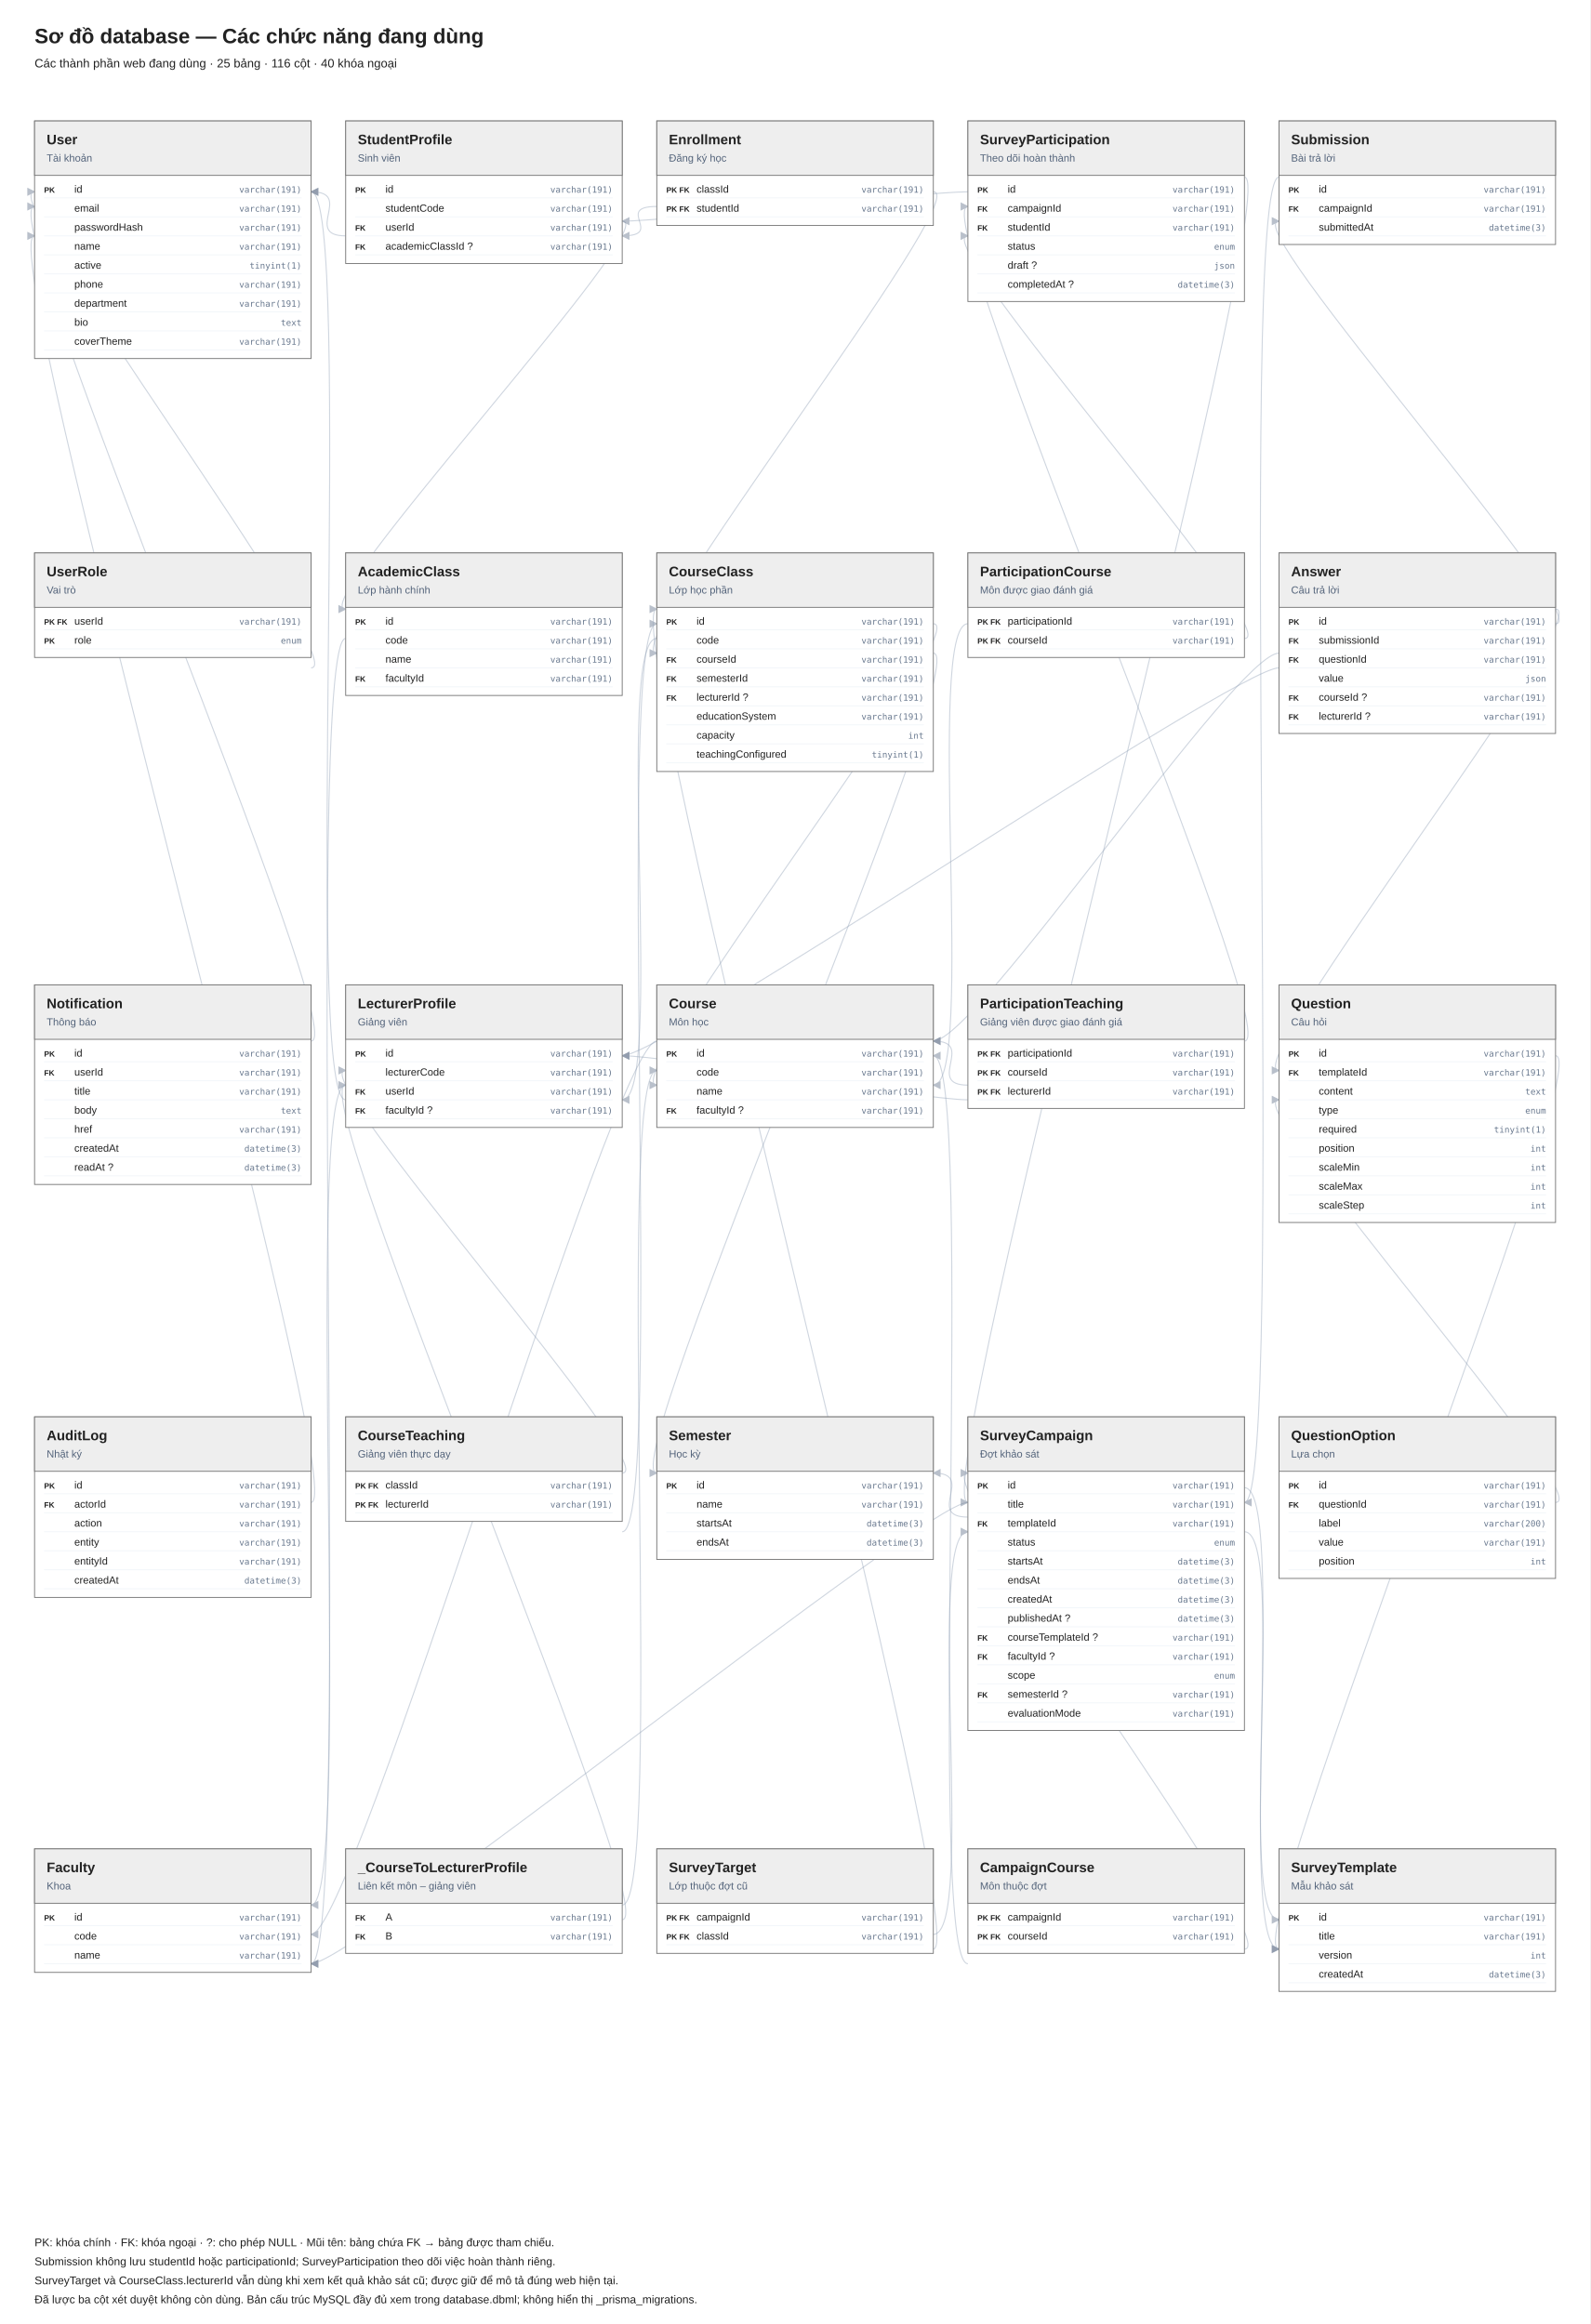
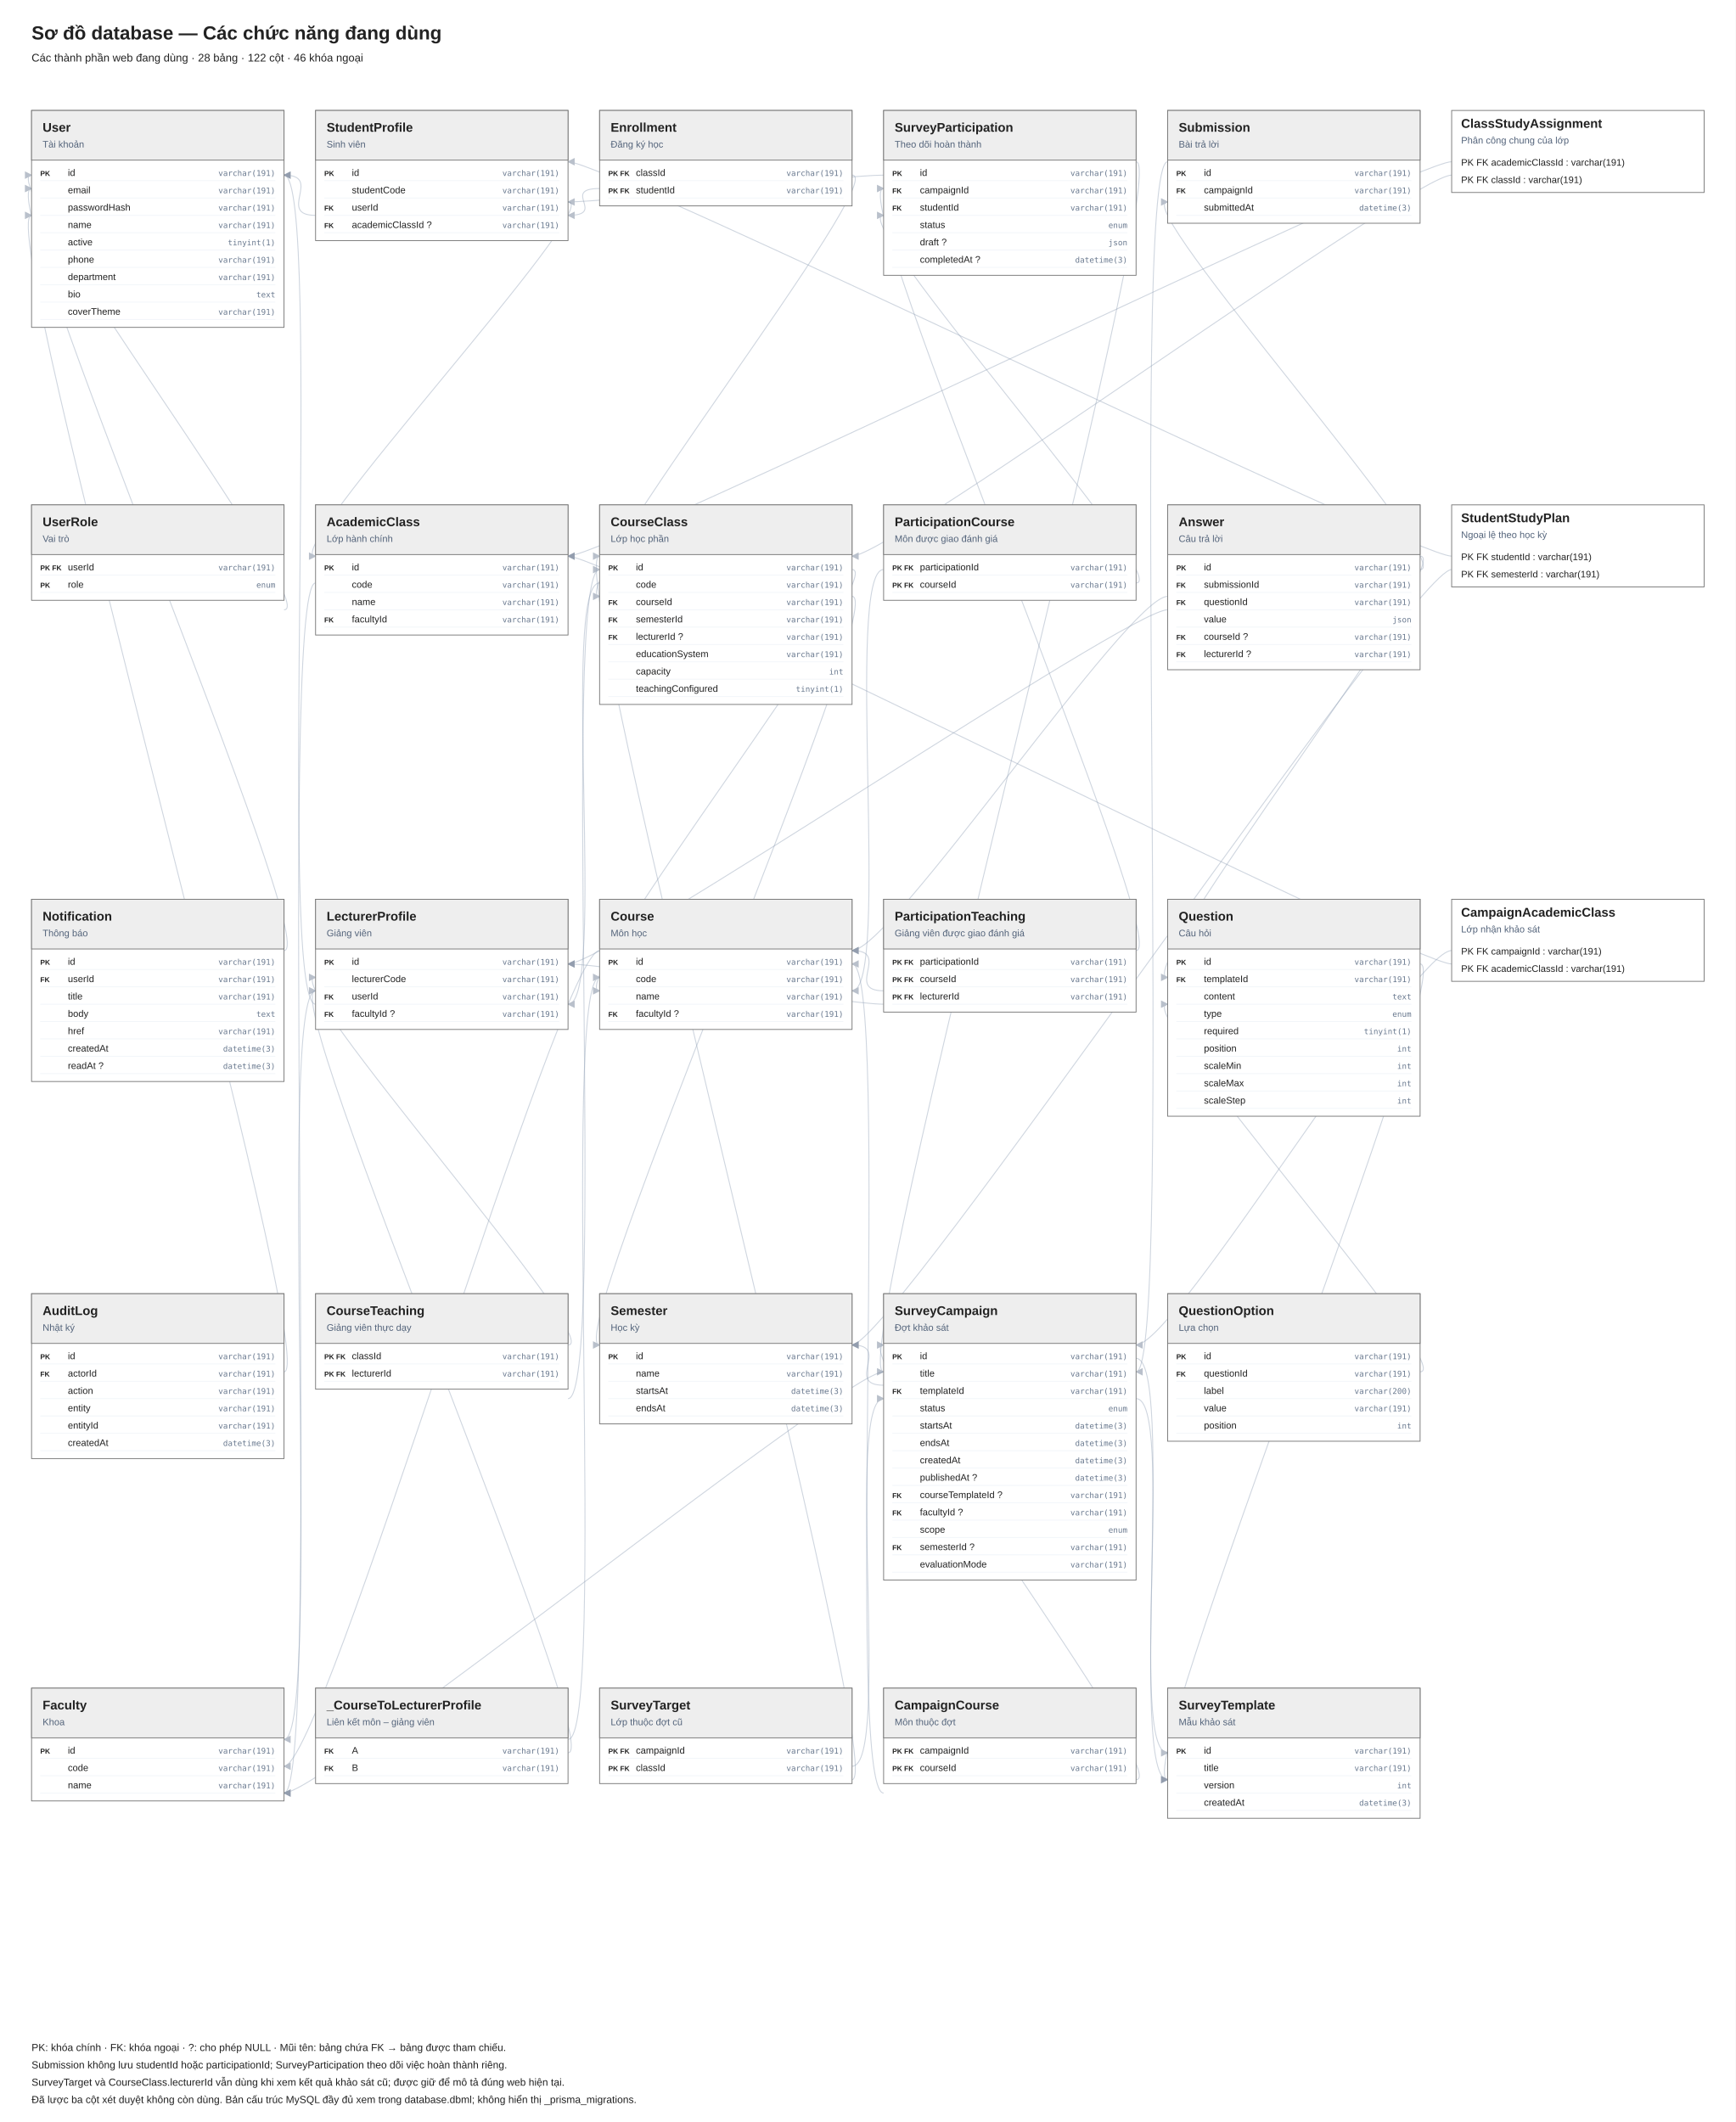
- <svg xmlns="http://www.w3.org/2000/svg" width="1840" height="2690" viewBox="0 0 1840 2690">
+ <svg xmlns="http://www.w3.org/2000/svg" width="2200" height="2690" viewBox="0 0 2200 2690">
  <style>text{font-family:Arial,sans-serif;fill:#222}.name{font-size:16px;font-weight:bold}.label{font-size:12px;fill:#53637a}.field{font-size:12px}.key{font-size:9px;font-weight:bold}.type{font-family:Consolas,monospace;font-size:10px;fill:#68788e}</style>
  <defs>
    <marker id="arrow" markerWidth="8" markerHeight="8" refX="7" refY="4" orient="auto">
      <path d="M0 0 L8 4 L0 8 Z" fill="#64748b" />
    </marker>
  </defs>
-   <rect width="1840" height="2690" fill="white" />
+   <rect width="2200" height="2690" fill="white" />
  <text x="40" y="50" font-size="24" font-weight="bold">Sơ đồ database — Các chức năng đang dùng</text>
-   <text x="40" y="78" font-size="14" fill="#53637a">Các thành phần web đang dùng · 25 bảng · 116 cột · 40 khóa ngoại</text>
+   <text x="40" y="78" font-size="14" fill="#53637a">Các thành phần web đang dùng · 28 bảng · 122 cột · 46 khóa ngoại</text>
  <path class="relation" data-from="_CourseToLecturerProfile" data-to="Course" d="M720,2205 C770,2205 710,1239 760,1239" fill="none" stroke="#94a3b8" stroke-width="1.2" opacity=".45" marker-end="url(#arrow)" />
  <path class="relation" data-from="_CourseToLecturerProfile" data-to="LecturerProfile" d="M720,2222 C770,2222 350,1256 400,1256" fill="none" stroke="#94a3b8" stroke-width="1.2" opacity=".45" marker-end="url(#arrow)" />
  <path class="relation" data-from="AcademicClass" data-to="Faculty" d="M400,739 C350,739 410,2273 360,2273" fill="none" stroke="#94a3b8" stroke-width="1.2" opacity=".45" marker-end="url(#arrow)" />
  <path class="relation" data-from="Answer" data-to="Course" d="M1480,756 C1430,756 1130,1205 1080,1205" fill="none" stroke="#94a3b8" stroke-width="1.2" opacity=".45" marker-end="url(#arrow)" />
  <path class="relation" data-from="Answer" data-to="LecturerProfile" d="M1480,773 C1430,773 770,1222 720,1222" fill="none" stroke="#94a3b8" stroke-width="1.2" opacity=".45" marker-end="url(#arrow)" />
  <path class="relation" data-from="Answer" data-to="Question" d="M1800,705 C1850,705 1430,1239 1480,1239" fill="none" stroke="#94a3b8" stroke-width="1.2" opacity=".45" marker-end="url(#arrow)" />
  <path class="relation" data-from="Answer" data-to="Submission" d="M1800,722 C1850,722 1430,256 1480,256" fill="none" stroke="#94a3b8" stroke-width="1.2" opacity=".45" marker-end="url(#arrow)" />
  <path class="relation" data-from="AuditLog" data-to="User" d="M360,1739 C410,1739 -10,273 40,273" fill="none" stroke="#94a3b8" stroke-width="1.2" opacity=".45" marker-end="url(#arrow)" />
  <path class="relation" data-from="CampaignCourse" data-to="SurveyCampaign" d="M1440,2256 C1490,2256 1070,1705 1120,1705" fill="none" stroke="#94a3b8" stroke-width="1.2" opacity=".45" marker-end="url(#arrow)" />
  <path class="relation" data-from="CampaignCourse" data-to="Course" d="M1120,2273 C1070,2273 1130,1222 1080,1222" fill="none" stroke="#94a3b8" stroke-width="1.2" opacity=".45" marker-end="url(#arrow)" />
  <path class="relation" data-from="Course" data-to="Faculty" d="M760,1205 C710,1205 410,2239 360,2239" fill="none" stroke="#94a3b8" stroke-width="1.2" opacity=".45" marker-end="url(#arrow)" />
  <path class="relation" data-from="CourseClass" data-to="Course" d="M1080,722 C1130,722 710,1256 760,1256" fill="none" stroke="#94a3b8" stroke-width="1.2" opacity=".45" marker-end="url(#arrow)" />
  <path class="relation" data-from="CourseClass" data-to="LecturerProfile" d="M760,739 C710,739 770,1273 720,1273" fill="none" stroke="#94a3b8" stroke-width="1.2" opacity=".45" marker-end="url(#arrow)" />
  <path class="relation" data-from="CourseClass" data-to="Semester" d="M1080,756 C1130,756 710,1705 760,1705" fill="none" stroke="#94a3b8" stroke-width="1.2" opacity=".45" marker-end="url(#arrow)" />
  <path class="relation" data-from="CourseTeaching" data-to="CourseClass" d="M720,1773 C770,1773 710,722 760,722" fill="none" stroke="#94a3b8" stroke-width="1.2" opacity=".45" marker-end="url(#arrow)" />
  <path class="relation" data-from="CourseTeaching" data-to="LecturerProfile" d="M720,1705 C770,1705 350,1239 400,1239" fill="none" stroke="#94a3b8" stroke-width="1.2" opacity=".45" marker-end="url(#arrow)" />
  <path class="relation" data-from="Enrollment" data-to="CourseClass" d="M1080,222 C1130,222 710,756 760,756" fill="none" stroke="#94a3b8" stroke-width="1.2" opacity=".45" marker-end="url(#arrow)" />
  <path class="relation" data-from="Enrollment" data-to="StudentProfile" d="M760,239 C710,239 770,273 720,273" fill="none" stroke="#94a3b8" stroke-width="1.2" opacity=".45" marker-end="url(#arrow)" />
  <path class="relation" data-from="LecturerProfile" data-to="Faculty" d="M400,1256 C350,1256 410,2205 360,2205" fill="none" stroke="#94a3b8" stroke-width="1.2" opacity=".45" marker-end="url(#arrow)" />
  <path class="relation" data-from="LecturerProfile" data-to="User" d="M400,1273 C350,1273 410,222 360,222" fill="none" stroke="#94a3b8" stroke-width="1.2" opacity=".45" marker-end="url(#arrow)" />
  <path class="relation" data-from="Notification" data-to="User" d="M360,1205 C410,1205 -10,239 40,239" fill="none" stroke="#94a3b8" stroke-width="1.2" opacity=".45" marker-end="url(#arrow)" />
  <path class="relation" data-from="ParticipationCourse" data-to="Course" d="M1120,722 C1070,722 1130,1256 1080,1256" fill="none" stroke="#94a3b8" stroke-width="1.2" opacity=".45" marker-end="url(#arrow)" />
  <path class="relation" data-from="ParticipationCourse" data-to="SurveyParticipation" d="M1440,739 C1490,739 1070,273 1120,273" fill="none" stroke="#94a3b8" stroke-width="1.2" opacity=".45" marker-end="url(#arrow)" />
  <path class="relation" data-from="ParticipationTeaching" data-to="Course" d="M1120,1256 C1070,1256 1130,1205 1080,1205" fill="none" stroke="#94a3b8" stroke-width="1.2" opacity=".45" marker-end="url(#arrow)" />
  <path class="relation" data-from="ParticipationTeaching" data-to="LecturerProfile" d="M1120,1273 C1070,1273 770,1222 720,1222" fill="none" stroke="#94a3b8" stroke-width="1.2" opacity=".45" marker-end="url(#arrow)" />
  <path class="relation" data-from="ParticipationTeaching" data-to="SurveyParticipation" d="M1440,1205 C1490,1205 1070,239 1120,239" fill="none" stroke="#94a3b8" stroke-width="1.2" opacity=".45" marker-end="url(#arrow)" />
  <path class="relation" data-from="Question" data-to="SurveyTemplate" d="M1800,1222 C1850,1222 1430,2256 1480,2256" fill="none" stroke="#94a3b8" stroke-width="1.2" opacity=".45" marker-end="url(#arrow)" />
  <path class="relation" data-from="QuestionOption" data-to="Question" d="M1800,1739 C1850,1739 1430,1273 1480,1273" fill="none" stroke="#94a3b8" stroke-width="1.2" opacity=".45" marker-end="url(#arrow)" />
  <path class="relation" data-from="StudentProfile" data-to="AcademicClass" d="M720,256 C770,256 350,705 400,705" fill="none" stroke="#94a3b8" stroke-width="1.2" opacity=".45" marker-end="url(#arrow)" />
  <path class="relation" data-from="StudentProfile" data-to="User" d="M400,273 C350,273 410,222 360,222" fill="none" stroke="#94a3b8" stroke-width="1.2" opacity=".45" marker-end="url(#arrow)" />
  <path class="relation" data-from="Submission" data-to="SurveyCampaign" d="M1480,205 C1430,205 1490,1739 1440,1739" fill="none" stroke="#94a3b8" stroke-width="1.2" opacity=".45" marker-end="url(#arrow)" />
  <path class="relation" data-from="SurveyCampaign" data-to="SurveyTemplate" d="M1440,1722 C1490,1722 1430,2256 1480,2256" fill="none" stroke="#94a3b8" stroke-width="1.2" opacity=".45" marker-end="url(#arrow)" />
  <path class="relation" data-from="SurveyCampaign" data-to="Faculty" d="M1120,1739 C1070,1739 410,2273 360,2273" fill="none" stroke="#94a3b8" stroke-width="1.2" opacity=".45" marker-end="url(#arrow)" />
  <path class="relation" data-from="SurveyCampaign" data-to="Semester" d="M1120,1756 C1070,1756 1130,1705 1080,1705" fill="none" stroke="#94a3b8" stroke-width="1.2" opacity=".45" marker-end="url(#arrow)" />
  <path class="relation" data-from="SurveyCampaign" data-to="SurveyTemplate" d="M1440,1773 C1490,1773 1430,2222 1480,2222" fill="none" stroke="#94a3b8" stroke-width="1.2" opacity=".45" marker-end="url(#arrow)" />
  <path class="relation" data-from="SurveyParticipation" data-to="SurveyCampaign" d="M1440,205 C1490,205 1070,1739 1120,1739" fill="none" stroke="#94a3b8" stroke-width="1.2" opacity=".45" marker-end="url(#arrow)" />
  <path class="relation" data-from="SurveyParticipation" data-to="StudentProfile" d="M1120,222 C1070,222 770,256 720,256" fill="none" stroke="#94a3b8" stroke-width="1.2" opacity=".45" marker-end="url(#arrow)" />
  <path class="relation" data-from="SurveyTarget" data-to="SurveyCampaign" d="M1080,2239 C1130,2239 1070,1773 1120,1773" fill="none" stroke="#94a3b8" stroke-width="1.2" opacity=".45" marker-end="url(#arrow)" />
  <path class="relation" data-from="SurveyTarget" data-to="CourseClass" d="M1080,2256 C1130,2256 710,705 760,705" fill="none" stroke="#94a3b8" stroke-width="1.2" opacity=".45" marker-end="url(#arrow)" />
  <path class="relation" data-from="UserRole" data-to="User" d="M360,773 C410,773 -10,222 40,222" fill="none" stroke="#94a3b8" stroke-width="1.2" opacity=".45" marker-end="url(#arrow)" />
+   <path class="relation" data-from="ClassStudyAssignment" data-to="AcademicClass" d="M1840,205 C1790,205 770,705 720,705" fill="none" stroke="#94a3b8" stroke-width="1.2" opacity=".45" marker-end="url(#arrow)" />
+   <path class="relation" data-from="ClassStudyAssignment" data-to="CourseClass" d="M1840,222 C1790,222 1130,705 1080,705" fill="none" stroke="#94a3b8" stroke-width="1.2" opacity=".45" marker-end="url(#arrow)" />
+   <path class="relation" data-from="StudentStudyPlan" data-to="StudentProfile" d="M1840,705 C1790,705 770,205 720,205" fill="none" stroke="#94a3b8" stroke-width="1.2" opacity=".45" marker-end="url(#arrow)" />
+   <path class="relation" data-from="StudentStudyPlan" data-to="Semester" d="M1840,722 C1790,722 1130,1705 1080,1705" fill="none" stroke="#94a3b8" stroke-width="1.2" opacity=".45" marker-end="url(#arrow)" />
+   <path class="relation" data-from="CampaignAcademicClass" data-to="SurveyCampaign" d="M1840,1205 C1790,1205 1490,1705 1440,1705" fill="none" stroke="#94a3b8" stroke-width="1.2" opacity=".45" marker-end="url(#arrow)" />
+   <path class="relation" data-from="CampaignAcademicClass" data-to="AcademicClass" d="M1840,1222 C1790,1222 770,705 720,705" fill="none" stroke="#94a3b8" stroke-width="1.2" opacity=".45" marker-end="url(#arrow)" />
  <g id="Faculty">
    <rect x="40" y="2140" width="320" height="143" fill="white" stroke="#777" />
    <rect x="40" y="2140" width="320" height="63" fill="#eee" stroke="#777" />
    <text class="name" x="54" y="2167">Faculty</text>
    <text class="label" x="54" y="2187">Khoa</text>
    <text class="key" x="51" y="2223">PK </text>
    <text class="field" x="86" y="2223">id</text>
    <text class="type" x="349" y="2223" text-anchor="end">varchar(191)</text>
    <path d="M51 2229 H349" stroke="#f1f5f9" />
    <text class="key" x="51" y="2245" />
    <text class="field" x="86" y="2245">code</text>
    <text class="type" x="349" y="2245" text-anchor="end">varchar(191)</text>
    <path d="M51 2251 H349" stroke="#f1f5f9" />
    <text class="key" x="51" y="2267" />
    <text class="field" x="86" y="2267">name</text>
    <text class="type" x="349" y="2267" text-anchor="end">varchar(191)</text>
    <path d="M51 2273 H349" stroke="#f1f5f9" />
  </g>
  <g id="AcademicClass">
    <rect x="400" y="640" width="320" height="165" fill="white" stroke="#777" />
    <rect x="400" y="640" width="320" height="63" fill="#eee" stroke="#777" />
    <text class="name" x="414" y="667">AcademicClass</text>
    <text class="label" x="414" y="687">Lớp hành chính</text>
    <text class="key" x="411" y="723">PK </text>
    <text class="field" x="446" y="723">id</text>
    <text class="type" x="709" y="723" text-anchor="end">varchar(191)</text>
    <path d="M411 729 H709" stroke="#f1f5f9" />
    <text class="key" x="411" y="745" />
    <text class="field" x="446" y="745">code</text>
    <text class="type" x="709" y="745" text-anchor="end">varchar(191)</text>
    <path d="M411 751 H709" stroke="#f1f5f9" />
    <text class="key" x="411" y="767" />
    <text class="field" x="446" y="767">name</text>
    <text class="type" x="709" y="767" text-anchor="end">varchar(191)</text>
    <path d="M411 773 H709" stroke="#f1f5f9" />
    <text class="key" x="411" y="789">FK</text>
    <text class="field" x="446" y="789">facultyId</text>
    <text class="type" x="709" y="789" text-anchor="end">varchar(191)</text>
    <path d="M411 795 H709" stroke="#f1f5f9" />
  </g>
  <g id="User">
    <rect x="40" y="140" width="320" height="275" fill="white" stroke="#777" />
    <rect x="40" y="140" width="320" height="63" fill="#eee" stroke="#777" />
    <text class="name" x="54" y="167">User</text>
    <text class="label" x="54" y="187">Tài khoản</text>
    <text class="key" x="51" y="223">PK </text>
    <text class="field" x="86" y="223">id</text>
    <text class="type" x="349" y="223" text-anchor="end">varchar(191)</text>
    <path d="M51 229 H349" stroke="#f1f5f9" />
    <text class="key" x="51" y="245" />
    <text class="field" x="86" y="245">email</text>
    <text class="type" x="349" y="245" text-anchor="end">varchar(191)</text>
    <path d="M51 251 H349" stroke="#f1f5f9" />
    <text class="key" x="51" y="267" />
    <text class="field" x="86" y="267">passwordHash</text>
    <text class="type" x="349" y="267" text-anchor="end">varchar(191)</text>
    <path d="M51 273 H349" stroke="#f1f5f9" />
    <text class="key" x="51" y="289" />
    <text class="field" x="86" y="289">name</text>
    <text class="type" x="349" y="289" text-anchor="end">varchar(191)</text>
    <path d="M51 295 H349" stroke="#f1f5f9" />
    <text class="key" x="51" y="311" />
    <text class="field" x="86" y="311">active</text>
    <text class="type" x="349" y="311" text-anchor="end">tinyint(1)</text>
    <path d="M51 317 H349" stroke="#f1f5f9" />
    <text class="key" x="51" y="333" />
    <text class="field" x="86" y="333">phone</text>
    <text class="type" x="349" y="333" text-anchor="end">varchar(191)</text>
    <path d="M51 339 H349" stroke="#f1f5f9" />
    <text class="key" x="51" y="355" />
    <text class="field" x="86" y="355">department</text>
    <text class="type" x="349" y="355" text-anchor="end">varchar(191)</text>
    <path d="M51 361 H349" stroke="#f1f5f9" />
    <text class="key" x="51" y="377" />
    <text class="field" x="86" y="377">bio</text>
    <text class="type" x="349" y="377" text-anchor="end">text</text>
    <path d="M51 383 H349" stroke="#f1f5f9" />
    <text class="key" x="51" y="399" />
    <text class="field" x="86" y="399">coverTheme</text>
    <text class="type" x="349" y="399" text-anchor="end">varchar(191)</text>
    <path d="M51 405 H349" stroke="#f1f5f9" />
  </g>
  <g id="UserRole">
    <rect x="40" y="640" width="320" height="121" fill="white" stroke="#777" />
    <rect x="40" y="640" width="320" height="63" fill="#eee" stroke="#777" />
    <text class="name" x="54" y="667">UserRole</text>
    <text class="label" x="54" y="687">Vai trò</text>
    <text class="key" x="51" y="723">PK FK</text>
    <text class="field" x="86" y="723">userId</text>
    <text class="type" x="349" y="723" text-anchor="end">varchar(191)</text>
    <path d="M51 729 H349" stroke="#f1f5f9" />
    <text class="key" x="51" y="745">PK </text>
    <text class="field" x="86" y="745">role</text>
    <text class="type" x="349" y="745" text-anchor="end">enum</text>
    <path d="M51 751 H349" stroke="#f1f5f9" />
  </g>
  <g id="StudentProfile">
    <rect x="400" y="140" width="320" height="165" fill="white" stroke="#777" />
    <rect x="400" y="140" width="320" height="63" fill="#eee" stroke="#777" />
    <text class="name" x="414" y="167">StudentProfile</text>
    <text class="label" x="414" y="187">Sinh viên</text>
    <text class="key" x="411" y="223">PK </text>
    <text class="field" x="446" y="223">id</text>
    <text class="type" x="709" y="223" text-anchor="end">varchar(191)</text>
    <path d="M411 229 H709" stroke="#f1f5f9" />
    <text class="key" x="411" y="245" />
    <text class="field" x="446" y="245">studentCode</text>
    <text class="type" x="709" y="245" text-anchor="end">varchar(191)</text>
    <path d="M411 251 H709" stroke="#f1f5f9" />
    <text class="key" x="411" y="267">FK</text>
    <text class="field" x="446" y="267">userId</text>
    <text class="type" x="709" y="267" text-anchor="end">varchar(191)</text>
    <path d="M411 273 H709" stroke="#f1f5f9" />
    <text class="key" x="411" y="289">FK</text>
    <text class="field" x="446" y="289">academicClassId ?</text>
    <text class="type" x="709" y="289" text-anchor="end">varchar(191)</text>
    <path d="M411 295 H709" stroke="#f1f5f9" />
  </g>
  <g id="LecturerProfile">
    <rect x="400" y="1140" width="320" height="165" fill="white" stroke="#777" />
    <rect x="400" y="1140" width="320" height="63" fill="#eee" stroke="#777" />
    <text class="name" x="414" y="1167">LecturerProfile</text>
    <text class="label" x="414" y="1187">Giảng viên</text>
    <text class="key" x="411" y="1223">PK </text>
    <text class="field" x="446" y="1223">id</text>
    <text class="type" x="709" y="1223" text-anchor="end">varchar(191)</text>
    <path d="M411 1229 H709" stroke="#f1f5f9" />
    <text class="key" x="411" y="1245" />
    <text class="field" x="446" y="1245">lecturerCode</text>
    <text class="type" x="709" y="1245" text-anchor="end">varchar(191)</text>
    <path d="M411 1251 H709" stroke="#f1f5f9" />
    <text class="key" x="411" y="1267">FK</text>
    <text class="field" x="446" y="1267">userId</text>
    <text class="type" x="709" y="1267" text-anchor="end">varchar(191)</text>
    <path d="M411 1273 H709" stroke="#f1f5f9" />
    <text class="key" x="411" y="1289">FK</text>
    <text class="field" x="446" y="1289">facultyId ?</text>
    <text class="type" x="709" y="1289" text-anchor="end">varchar(191)</text>
    <path d="M411 1295 H709" stroke="#f1f5f9" />
  </g>
  <g id="Semester">
    <rect x="760" y="1640" width="320" height="165" fill="white" stroke="#777" />
    <rect x="760" y="1640" width="320" height="63" fill="#eee" stroke="#777" />
    <text class="name" x="774" y="1667">Semester</text>
    <text class="label" x="774" y="1687">Học kỳ</text>
    <text class="key" x="771" y="1723">PK </text>
    <text class="field" x="806" y="1723">id</text>
    <text class="type" x="1069" y="1723" text-anchor="end">varchar(191)</text>
    <path d="M771 1729 H1069" stroke="#f1f5f9" />
    <text class="key" x="771" y="1745" />
    <text class="field" x="806" y="1745">name</text>
    <text class="type" x="1069" y="1745" text-anchor="end">varchar(191)</text>
    <path d="M771 1751 H1069" stroke="#f1f5f9" />
    <text class="key" x="771" y="1767" />
    <text class="field" x="806" y="1767">startsAt</text>
    <text class="type" x="1069" y="1767" text-anchor="end">datetime(3)</text>
    <path d="M771 1773 H1069" stroke="#f1f5f9" />
    <text class="key" x="771" y="1789" />
    <text class="field" x="806" y="1789">endsAt</text>
    <text class="type" x="1069" y="1789" text-anchor="end">datetime(3)</text>
    <path d="M771 1795 H1069" stroke="#f1f5f9" />
  </g>
  <g id="Course">
    <rect x="760" y="1140" width="320" height="165" fill="white" stroke="#777" />
    <rect x="760" y="1140" width="320" height="63" fill="#eee" stroke="#777" />
    <text class="name" x="774" y="1167">Course</text>
    <text class="label" x="774" y="1187">Môn học</text>
    <text class="key" x="771" y="1223">PK </text>
    <text class="field" x="806" y="1223">id</text>
    <text class="type" x="1069" y="1223" text-anchor="end">varchar(191)</text>
    <path d="M771 1229 H1069" stroke="#f1f5f9" />
    <text class="key" x="771" y="1245" />
    <text class="field" x="806" y="1245">code</text>
    <text class="type" x="1069" y="1245" text-anchor="end">varchar(191)</text>
    <path d="M771 1251 H1069" stroke="#f1f5f9" />
    <text class="key" x="771" y="1267" />
    <text class="field" x="806" y="1267">name</text>
    <text class="type" x="1069" y="1267" text-anchor="end">varchar(191)</text>
    <path d="M771 1273 H1069" stroke="#f1f5f9" />
    <text class="key" x="771" y="1289">FK</text>
    <text class="field" x="806" y="1289">facultyId ?</text>
    <text class="type" x="1069" y="1289" text-anchor="end">varchar(191)</text>
    <path d="M771 1295 H1069" stroke="#f1f5f9" />
  </g>
  <g id="CourseClass">
    <rect x="760" y="640" width="320" height="253" fill="white" stroke="#777" />
    <rect x="760" y="640" width="320" height="63" fill="#eee" stroke="#777" />
    <text class="name" x="774" y="667">CourseClass</text>
    <text class="label" x="774" y="687">Lớp học phần</text>
    <text class="key" x="771" y="723">PK </text>
    <text class="field" x="806" y="723">id</text>
    <text class="type" x="1069" y="723" text-anchor="end">varchar(191)</text>
    <path d="M771 729 H1069" stroke="#f1f5f9" />
    <text class="key" x="771" y="745" />
    <text class="field" x="806" y="745">code</text>
    <text class="type" x="1069" y="745" text-anchor="end">varchar(191)</text>
    <path d="M771 751 H1069" stroke="#f1f5f9" />
    <text class="key" x="771" y="767">FK</text>
    <text class="field" x="806" y="767">courseId</text>
    <text class="type" x="1069" y="767" text-anchor="end">varchar(191)</text>
    <path d="M771 773 H1069" stroke="#f1f5f9" />
    <text class="key" x="771" y="789">FK</text>
    <text class="field" x="806" y="789">semesterId</text>
    <text class="type" x="1069" y="789" text-anchor="end">varchar(191)</text>
    <path d="M771 795 H1069" stroke="#f1f5f9" />
    <text class="key" x="771" y="811">FK</text>
    <text class="field" x="806" y="811">lecturerId ?</text>
    <text class="type" x="1069" y="811" text-anchor="end">varchar(191)</text>
    <path d="M771 817 H1069" stroke="#f1f5f9" />
    <text class="key" x="771" y="833" />
    <text class="field" x="806" y="833">educationSystem</text>
    <text class="type" x="1069" y="833" text-anchor="end">varchar(191)</text>
    <path d="M771 839 H1069" stroke="#f1f5f9" />
    <text class="key" x="771" y="855" />
    <text class="field" x="806" y="855">capacity</text>
    <text class="type" x="1069" y="855" text-anchor="end">int</text>
    <path d="M771 861 H1069" stroke="#f1f5f9" />
    <text class="key" x="771" y="877" />
    <text class="field" x="806" y="877">teachingConfigured</text>
    <text class="type" x="1069" y="877" text-anchor="end">tinyint(1)</text>
    <path d="M771 883 H1069" stroke="#f1f5f9" />
  </g>
  <g id="Enrollment">
    <rect x="760" y="140" width="320" height="121" fill="white" stroke="#777" />
    <rect x="760" y="140" width="320" height="63" fill="#eee" stroke="#777" />
    <text class="name" x="774" y="167">Enrollment</text>
    <text class="label" x="774" y="187">Đăng ký học</text>
    <text class="key" x="771" y="223">PK FK</text>
    <text class="field" x="806" y="223">classId</text>
    <text class="type" x="1069" y="223" text-anchor="end">varchar(191)</text>
    <path d="M771 229 H1069" stroke="#f1f5f9" />
    <text class="key" x="771" y="245">PK FK</text>
    <text class="field" x="806" y="245">studentId</text>
    <text class="type" x="1069" y="245" text-anchor="end">varchar(191)</text>
    <path d="M771 251 H1069" stroke="#f1f5f9" />
  </g>
  <g id="SurveyTemplate">
    <rect x="1480" y="2140" width="320" height="165" fill="white" stroke="#777" />
    <rect x="1480" y="2140" width="320" height="63" fill="#eee" stroke="#777" />
    <text class="name" x="1494" y="2167">SurveyTemplate</text>
    <text class="label" x="1494" y="2187">Mẫu khảo sát</text>
    <text class="key" x="1491" y="2223">PK </text>
    <text class="field" x="1526" y="2223">id</text>
    <text class="type" x="1789" y="2223" text-anchor="end">varchar(191)</text>
    <path d="M1491 2229 H1789" stroke="#f1f5f9" />
    <text class="key" x="1491" y="2245" />
    <text class="field" x="1526" y="2245">title</text>
    <text class="type" x="1789" y="2245" text-anchor="end">varchar(191)</text>
    <path d="M1491 2251 H1789" stroke="#f1f5f9" />
    <text class="key" x="1491" y="2267" />
    <text class="field" x="1526" y="2267">version</text>
    <text class="type" x="1789" y="2267" text-anchor="end">int</text>
    <path d="M1491 2273 H1789" stroke="#f1f5f9" />
    <text class="key" x="1491" y="2289" />
    <text class="field" x="1526" y="2289">createdAt</text>
    <text class="type" x="1789" y="2289" text-anchor="end">datetime(3)</text>
    <path d="M1491 2295 H1789" stroke="#f1f5f9" />
  </g>
  <g id="Question">
    <rect x="1480" y="1140" width="320" height="275" fill="white" stroke="#777" />
    <rect x="1480" y="1140" width="320" height="63" fill="#eee" stroke="#777" />
    <text class="name" x="1494" y="1167">Question</text>
    <text class="label" x="1494" y="1187">Câu hỏi</text>
    <text class="key" x="1491" y="1223">PK </text>
    <text class="field" x="1526" y="1223">id</text>
    <text class="type" x="1789" y="1223" text-anchor="end">varchar(191)</text>
    <path d="M1491 1229 H1789" stroke="#f1f5f9" />
    <text class="key" x="1491" y="1245">FK</text>
    <text class="field" x="1526" y="1245">templateId</text>
    <text class="type" x="1789" y="1245" text-anchor="end">varchar(191)</text>
    <path d="M1491 1251 H1789" stroke="#f1f5f9" />
    <text class="key" x="1491" y="1267" />
    <text class="field" x="1526" y="1267">content</text>
    <text class="type" x="1789" y="1267" text-anchor="end">text</text>
    <path d="M1491 1273 H1789" stroke="#f1f5f9" />
    <text class="key" x="1491" y="1289" />
    <text class="field" x="1526" y="1289">type</text>
    <text class="type" x="1789" y="1289" text-anchor="end">enum</text>
    <path d="M1491 1295 H1789" stroke="#f1f5f9" />
    <text class="key" x="1491" y="1311" />
    <text class="field" x="1526" y="1311">required</text>
    <text class="type" x="1789" y="1311" text-anchor="end">tinyint(1)</text>
    <path d="M1491 1317 H1789" stroke="#f1f5f9" />
    <text class="key" x="1491" y="1333" />
    <text class="field" x="1526" y="1333">position</text>
    <text class="type" x="1789" y="1333" text-anchor="end">int</text>
    <path d="M1491 1339 H1789" stroke="#f1f5f9" />
    <text class="key" x="1491" y="1355" />
    <text class="field" x="1526" y="1355">scaleMin</text>
    <text class="type" x="1789" y="1355" text-anchor="end">int</text>
    <path d="M1491 1361 H1789" stroke="#f1f5f9" />
    <text class="key" x="1491" y="1377" />
    <text class="field" x="1526" y="1377">scaleMax</text>
    <text class="type" x="1789" y="1377" text-anchor="end">int</text>
    <path d="M1491 1383 H1789" stroke="#f1f5f9" />
    <text class="key" x="1491" y="1399" />
    <text class="field" x="1526" y="1399">scaleStep</text>
    <text class="type" x="1789" y="1399" text-anchor="end">int</text>
    <path d="M1491 1405 H1789" stroke="#f1f5f9" />
  </g>
  <g id="QuestionOption">
    <rect x="1480" y="1640" width="320" height="187" fill="white" stroke="#777" />
    <rect x="1480" y="1640" width="320" height="63" fill="#eee" stroke="#777" />
    <text class="name" x="1494" y="1667">QuestionOption</text>
    <text class="label" x="1494" y="1687">Lựa chọn</text>
    <text class="key" x="1491" y="1723">PK </text>
    <text class="field" x="1526" y="1723">id</text>
    <text class="type" x="1789" y="1723" text-anchor="end">varchar(191)</text>
    <path d="M1491 1729 H1789" stroke="#f1f5f9" />
    <text class="key" x="1491" y="1745">FK</text>
    <text class="field" x="1526" y="1745">questionId</text>
    <text class="type" x="1789" y="1745" text-anchor="end">varchar(191)</text>
    <path d="M1491 1751 H1789" stroke="#f1f5f9" />
    <text class="key" x="1491" y="1767" />
    <text class="field" x="1526" y="1767">label</text>
    <text class="type" x="1789" y="1767" text-anchor="end">varchar(200)</text>
    <path d="M1491 1773 H1789" stroke="#f1f5f9" />
    <text class="key" x="1491" y="1789" />
    <text class="field" x="1526" y="1789">value</text>
    <text class="type" x="1789" y="1789" text-anchor="end">varchar(191)</text>
    <path d="M1491 1795 H1789" stroke="#f1f5f9" />
    <text class="key" x="1491" y="1811" />
    <text class="field" x="1526" y="1811">position</text>
    <text class="type" x="1789" y="1811" text-anchor="end">int</text>
    <path d="M1491 1817 H1789" stroke="#f1f5f9" />
  </g>
  <g id="SurveyCampaign">
    <rect x="1120" y="1640" width="320" height="363" fill="white" stroke="#777" />
    <rect x="1120" y="1640" width="320" height="63" fill="#eee" stroke="#777" />
    <text class="name" x="1134" y="1667">SurveyCampaign</text>
    <text class="label" x="1134" y="1687">Đợt khảo sát</text>
    <text class="key" x="1131" y="1723">PK </text>
    <text class="field" x="1166" y="1723">id</text>
    <text class="type" x="1429" y="1723" text-anchor="end">varchar(191)</text>
    <path d="M1131 1729 H1429" stroke="#f1f5f9" />
    <text class="key" x="1131" y="1745" />
    <text class="field" x="1166" y="1745">title</text>
    <text class="type" x="1429" y="1745" text-anchor="end">varchar(191)</text>
    <path d="M1131 1751 H1429" stroke="#f1f5f9" />
    <text class="key" x="1131" y="1767">FK</text>
    <text class="field" x="1166" y="1767">templateId</text>
    <text class="type" x="1429" y="1767" text-anchor="end">varchar(191)</text>
    <path d="M1131 1773 H1429" stroke="#f1f5f9" />
    <text class="key" x="1131" y="1789" />
    <text class="field" x="1166" y="1789">status</text>
    <text class="type" x="1429" y="1789" text-anchor="end">enum</text>
    <path d="M1131 1795 H1429" stroke="#f1f5f9" />
    <text class="key" x="1131" y="1811" />
    <text class="field" x="1166" y="1811">startsAt</text>
    <text class="type" x="1429" y="1811" text-anchor="end">datetime(3)</text>
    <path d="M1131 1817 H1429" stroke="#f1f5f9" />
    <text class="key" x="1131" y="1833" />
    <text class="field" x="1166" y="1833">endsAt</text>
    <text class="type" x="1429" y="1833" text-anchor="end">datetime(3)</text>
    <path d="M1131 1839 H1429" stroke="#f1f5f9" />
    <text class="key" x="1131" y="1855" />
    <text class="field" x="1166" y="1855">createdAt</text>
    <text class="type" x="1429" y="1855" text-anchor="end">datetime(3)</text>
    <path d="M1131 1861 H1429" stroke="#f1f5f9" />
    <text class="key" x="1131" y="1877" />
    <text class="field" x="1166" y="1877">publishedAt ?</text>
    <text class="type" x="1429" y="1877" text-anchor="end">datetime(3)</text>
    <path d="M1131 1883 H1429" stroke="#f1f5f9" />
    <text class="key" x="1131" y="1899">FK</text>
    <text class="field" x="1166" y="1899">courseTemplateId ?</text>
    <text class="type" x="1429" y="1899" text-anchor="end">varchar(191)</text>
    <path d="M1131 1905 H1429" stroke="#f1f5f9" />
    <text class="key" x="1131" y="1921">FK</text>
    <text class="field" x="1166" y="1921">facultyId ?</text>
    <text class="type" x="1429" y="1921" text-anchor="end">varchar(191)</text>
    <path d="M1131 1927 H1429" stroke="#f1f5f9" />
    <text class="key" x="1131" y="1943" />
    <text class="field" x="1166" y="1943">scope</text>
    <text class="type" x="1429" y="1943" text-anchor="end">enum</text>
    <path d="M1131 1949 H1429" stroke="#f1f5f9" />
    <text class="key" x="1131" y="1965">FK</text>
    <text class="field" x="1166" y="1965">semesterId ?</text>
    <text class="type" x="1429" y="1965" text-anchor="end">varchar(191)</text>
    <path d="M1131 1971 H1429" stroke="#f1f5f9" />
    <text class="key" x="1131" y="1987" />
    <text class="field" x="1166" y="1987">evaluationMode</text>
    <text class="type" x="1429" y="1987" text-anchor="end">varchar(191)</text>
    <path d="M1131 1993 H1429" stroke="#f1f5f9" />
  </g>
  <g id="SurveyTarget">
    <rect x="760" y="2140" width="320" height="121" fill="white" stroke="#777" />
    <rect x="760" y="2140" width="320" height="63" fill="#eee" stroke="#777" />
    <text class="name" x="774" y="2167">SurveyTarget</text>
    <text class="label" x="774" y="2187">Lớp thuộc đợt cũ</text>
    <text class="key" x="771" y="2223">PK FK</text>
    <text class="field" x="806" y="2223">campaignId</text>
    <text class="type" x="1069" y="2223" text-anchor="end">varchar(191)</text>
    <path d="M771 2229 H1069" stroke="#f1f5f9" />
    <text class="key" x="771" y="2245">PK FK</text>
    <text class="field" x="806" y="2245">classId</text>
    <text class="type" x="1069" y="2245" text-anchor="end">varchar(191)</text>
    <path d="M771 2251 H1069" stroke="#f1f5f9" />
  </g>
  <g id="SurveyParticipation">
    <rect x="1120" y="140" width="320" height="209" fill="white" stroke="#777" />
    <rect x="1120" y="140" width="320" height="63" fill="#eee" stroke="#777" />
    <text class="name" x="1134" y="167">SurveyParticipation</text>
    <text class="label" x="1134" y="187">Theo dõi hoàn thành</text>
    <text class="key" x="1131" y="223">PK </text>
    <text class="field" x="1166" y="223">id</text>
    <text class="type" x="1429" y="223" text-anchor="end">varchar(191)</text>
    <path d="M1131 229 H1429" stroke="#f1f5f9" />
    <text class="key" x="1131" y="245">FK</text>
    <text class="field" x="1166" y="245">campaignId</text>
    <text class="type" x="1429" y="245" text-anchor="end">varchar(191)</text>
    <path d="M1131 251 H1429" stroke="#f1f5f9" />
    <text class="key" x="1131" y="267">FK</text>
    <text class="field" x="1166" y="267">studentId</text>
    <text class="type" x="1429" y="267" text-anchor="end">varchar(191)</text>
    <path d="M1131 273 H1429" stroke="#f1f5f9" />
    <text class="key" x="1131" y="289" />
    <text class="field" x="1166" y="289">status</text>
    <text class="type" x="1429" y="289" text-anchor="end">enum</text>
    <path d="M1131 295 H1429" stroke="#f1f5f9" />
    <text class="key" x="1131" y="311" />
    <text class="field" x="1166" y="311">draft ?</text>
    <text class="type" x="1429" y="311" text-anchor="end">json</text>
    <path d="M1131 317 H1429" stroke="#f1f5f9" />
    <text class="key" x="1131" y="333" />
    <text class="field" x="1166" y="333">completedAt ?</text>
    <text class="type" x="1429" y="333" text-anchor="end">datetime(3)</text>
    <path d="M1131 339 H1429" stroke="#f1f5f9" />
  </g>
  <g id="Submission">
    <rect x="1480" y="140" width="320" height="143" fill="white" stroke="#777" />
    <rect x="1480" y="140" width="320" height="63" fill="#eee" stroke="#777" />
    <text class="name" x="1494" y="167">Submission</text>
    <text class="label" x="1494" y="187">Bài trả lời</text>
    <text class="key" x="1491" y="223">PK </text>
    <text class="field" x="1526" y="223">id</text>
    <text class="type" x="1789" y="223" text-anchor="end">varchar(191)</text>
    <path d="M1491 229 H1789" stroke="#f1f5f9" />
    <text class="key" x="1491" y="245">FK</text>
    <text class="field" x="1526" y="245">campaignId</text>
    <text class="type" x="1789" y="245" text-anchor="end">varchar(191)</text>
    <path d="M1491 251 H1789" stroke="#f1f5f9" />
    <text class="key" x="1491" y="267" />
    <text class="field" x="1526" y="267">submittedAt</text>
    <text class="type" x="1789" y="267" text-anchor="end">datetime(3)</text>
    <path d="M1491 273 H1789" stroke="#f1f5f9" />
  </g>
  <g id="Answer">
    <rect x="1480" y="640" width="320" height="209" fill="white" stroke="#777" />
    <rect x="1480" y="640" width="320" height="63" fill="#eee" stroke="#777" />
    <text class="name" x="1494" y="667">Answer</text>
    <text class="label" x="1494" y="687">Câu trả lời</text>
    <text class="key" x="1491" y="723">PK </text>
    <text class="field" x="1526" y="723">id</text>
    <text class="type" x="1789" y="723" text-anchor="end">varchar(191)</text>
    <path d="M1491 729 H1789" stroke="#f1f5f9" />
    <text class="key" x="1491" y="745">FK</text>
    <text class="field" x="1526" y="745">submissionId</text>
    <text class="type" x="1789" y="745" text-anchor="end">varchar(191)</text>
    <path d="M1491 751 H1789" stroke="#f1f5f9" />
    <text class="key" x="1491" y="767">FK</text>
    <text class="field" x="1526" y="767">questionId</text>
    <text class="type" x="1789" y="767" text-anchor="end">varchar(191)</text>
    <path d="M1491 773 H1789" stroke="#f1f5f9" />
    <text class="key" x="1491" y="789" />
    <text class="field" x="1526" y="789">value</text>
    <text class="type" x="1789" y="789" text-anchor="end">json</text>
    <path d="M1491 795 H1789" stroke="#f1f5f9" />
    <text class="key" x="1491" y="811">FK</text>
    <text class="field" x="1526" y="811">courseId ?</text>
    <text class="type" x="1789" y="811" text-anchor="end">varchar(191)</text>
    <path d="M1491 817 H1789" stroke="#f1f5f9" />
    <text class="key" x="1491" y="833">FK</text>
    <text class="field" x="1526" y="833">lecturerId ?</text>
    <text class="type" x="1789" y="833" text-anchor="end">varchar(191)</text>
    <path d="M1491 839 H1789" stroke="#f1f5f9" />
  </g>
  <g id="CampaignCourse">
    <rect x="1120" y="2140" width="320" height="121" fill="white" stroke="#777" />
    <rect x="1120" y="2140" width="320" height="63" fill="#eee" stroke="#777" />
    <text class="name" x="1134" y="2167">CampaignCourse</text>
    <text class="label" x="1134" y="2187">Môn thuộc đợt</text>
    <text class="key" x="1131" y="2223">PK FK</text>
    <text class="field" x="1166" y="2223">campaignId</text>
    <text class="type" x="1429" y="2223" text-anchor="end">varchar(191)</text>
    <path d="M1131 2229 H1429" stroke="#f1f5f9" />
    <text class="key" x="1131" y="2245">PK FK</text>
    <text class="field" x="1166" y="2245">courseId</text>
    <text class="type" x="1429" y="2245" text-anchor="end">varchar(191)</text>
    <path d="M1131 2251 H1429" stroke="#f1f5f9" />
  </g>
  <g id="ParticipationCourse">
    <rect x="1120" y="640" width="320" height="121" fill="white" stroke="#777" />
    <rect x="1120" y="640" width="320" height="63" fill="#eee" stroke="#777" />
    <text class="name" x="1134" y="667">ParticipationCourse</text>
    <text class="label" x="1134" y="687">Môn được giao đánh giá</text>
    <text class="key" x="1131" y="723">PK FK</text>
    <text class="field" x="1166" y="723">participationId</text>
    <text class="type" x="1429" y="723" text-anchor="end">varchar(191)</text>
    <path d="M1131 729 H1429" stroke="#f1f5f9" />
    <text class="key" x="1131" y="745">PK FK</text>
    <text class="field" x="1166" y="745">courseId</text>
    <text class="type" x="1429" y="745" text-anchor="end">varchar(191)</text>
    <path d="M1131 751 H1429" stroke="#f1f5f9" />
  </g>
  <g id="CourseTeaching">
    <rect x="400" y="1640" width="320" height="121" fill="white" stroke="#777" />
    <rect x="400" y="1640" width="320" height="63" fill="#eee" stroke="#777" />
    <text class="name" x="414" y="1667">CourseTeaching</text>
    <text class="label" x="414" y="1687">Giảng viên thực dạy</text>
    <text class="key" x="411" y="1723">PK FK</text>
    <text class="field" x="446" y="1723">classId</text>
    <text class="type" x="709" y="1723" text-anchor="end">varchar(191)</text>
    <path d="M411 1729 H709" stroke="#f1f5f9" />
    <text class="key" x="411" y="1745">PK FK</text>
    <text class="field" x="446" y="1745">lecturerId</text>
    <text class="type" x="709" y="1745" text-anchor="end">varchar(191)</text>
    <path d="M411 1751 H709" stroke="#f1f5f9" />
  </g>
  <g id="ParticipationTeaching">
    <rect x="1120" y="1140" width="320" height="143" fill="white" stroke="#777" />
    <rect x="1120" y="1140" width="320" height="63" fill="#eee" stroke="#777" />
    <text class="name" x="1134" y="1167">ParticipationTeaching</text>
    <text class="label" x="1134" y="1187">Giảng viên được giao đánh giá</text>
    <text class="key" x="1131" y="1223">PK FK</text>
    <text class="field" x="1166" y="1223">participationId</text>
    <text class="type" x="1429" y="1223" text-anchor="end">varchar(191)</text>
    <path d="M1131 1229 H1429" stroke="#f1f5f9" />
    <text class="key" x="1131" y="1245">PK FK</text>
    <text class="field" x="1166" y="1245">courseId</text>
    <text class="type" x="1429" y="1245" text-anchor="end">varchar(191)</text>
    <path d="M1131 1251 H1429" stroke="#f1f5f9" />
    <text class="key" x="1131" y="1267">PK FK</text>
    <text class="field" x="1166" y="1267">lecturerId</text>
    <text class="type" x="1429" y="1267" text-anchor="end">varchar(191)</text>
    <path d="M1131 1273 H1429" stroke="#f1f5f9" />
  </g>
  <g id="AuditLog">
    <rect x="40" y="1640" width="320" height="209" fill="white" stroke="#777" />
    <rect x="40" y="1640" width="320" height="63" fill="#eee" stroke="#777" />
    <text class="name" x="54" y="1667">AuditLog</text>
    <text class="label" x="54" y="1687">Nhật ký</text>
    <text class="key" x="51" y="1723">PK </text>
    <text class="field" x="86" y="1723">id</text>
    <text class="type" x="349" y="1723" text-anchor="end">varchar(191)</text>
    <path d="M51 1729 H349" stroke="#f1f5f9" />
    <text class="key" x="51" y="1745">FK</text>
    <text class="field" x="86" y="1745">actorId</text>
    <text class="type" x="349" y="1745" text-anchor="end">varchar(191)</text>
    <path d="M51 1751 H349" stroke="#f1f5f9" />
    <text class="key" x="51" y="1767" />
    <text class="field" x="86" y="1767">action</text>
    <text class="type" x="349" y="1767" text-anchor="end">varchar(191)</text>
    <path d="M51 1773 H349" stroke="#f1f5f9" />
    <text class="key" x="51" y="1789" />
    <text class="field" x="86" y="1789">entity</text>
    <text class="type" x="349" y="1789" text-anchor="end">varchar(191)</text>
    <path d="M51 1795 H349" stroke="#f1f5f9" />
    <text class="key" x="51" y="1811" />
    <text class="field" x="86" y="1811">entityId</text>
    <text class="type" x="349" y="1811" text-anchor="end">varchar(191)</text>
    <path d="M51 1817 H349" stroke="#f1f5f9" />
    <text class="key" x="51" y="1833" />
    <text class="field" x="86" y="1833">createdAt</text>
    <text class="type" x="349" y="1833" text-anchor="end">datetime(3)</text>
    <path d="M51 1839 H349" stroke="#f1f5f9" />
  </g>
  <g id="Notification">
    <rect x="40" y="1140" width="320" height="231" fill="white" stroke="#777" />
    <rect x="40" y="1140" width="320" height="63" fill="#eee" stroke="#777" />
    <text class="name" x="54" y="1167">Notification</text>
    <text class="label" x="54" y="1187">Thông báo</text>
    <text class="key" x="51" y="1223">PK </text>
    <text class="field" x="86" y="1223">id</text>
    <text class="type" x="349" y="1223" text-anchor="end">varchar(191)</text>
    <path d="M51 1229 H349" stroke="#f1f5f9" />
    <text class="key" x="51" y="1245">FK</text>
    <text class="field" x="86" y="1245">userId</text>
    <text class="type" x="349" y="1245" text-anchor="end">varchar(191)</text>
    <path d="M51 1251 H349" stroke="#f1f5f9" />
    <text class="key" x="51" y="1267" />
    <text class="field" x="86" y="1267">title</text>
    <text class="type" x="349" y="1267" text-anchor="end">varchar(191)</text>
    <path d="M51 1273 H349" stroke="#f1f5f9" />
    <text class="key" x="51" y="1289" />
    <text class="field" x="86" y="1289">body</text>
    <text class="type" x="349" y="1289" text-anchor="end">text</text>
    <path d="M51 1295 H349" stroke="#f1f5f9" />
    <text class="key" x="51" y="1311" />
    <text class="field" x="86" y="1311">href</text>
    <text class="type" x="349" y="1311" text-anchor="end">varchar(191)</text>
    <path d="M51 1317 H349" stroke="#f1f5f9" />
    <text class="key" x="51" y="1333" />
    <text class="field" x="86" y="1333">createdAt</text>
    <text class="type" x="349" y="1333" text-anchor="end">datetime(3)</text>
    <path d="M51 1339 H349" stroke="#f1f5f9" />
    <text class="key" x="51" y="1355" />
    <text class="field" x="86" y="1355">readAt ?</text>
    <text class="type" x="349" y="1355" text-anchor="end">datetime(3)</text>
    <path d="M51 1361 H349" stroke="#f1f5f9" />
  </g>
  <g id="_CourseToLecturerProfile">
    <rect x="400" y="2140" width="320" height="121" fill="white" stroke="#777" />
    <rect x="400" y="2140" width="320" height="63" fill="#eee" stroke="#777" />
    <text class="name" x="414" y="2167">_CourseToLecturerProfile</text>
    <text class="label" x="414" y="2187">Liên kết môn – giảng viên</text>
    <text class="key" x="411" y="2223">FK</text>
    <text class="field" x="446" y="2223">A</text>
    <text class="type" x="709" y="2223" text-anchor="end">varchar(191)</text>
    <path d="M411 2229 H709" stroke="#f1f5f9" />
    <text class="key" x="411" y="2245">FK</text>
    <text class="field" x="446" y="2245">B</text>
    <text class="type" x="709" y="2245" text-anchor="end">varchar(191)</text>
    <path d="M411 2251 H709" stroke="#f1f5f9" />
  </g>
  <text x="40" y="2600" font-size="13" fill="#475569">PK: khóa chính · FK: khóa ngoại · ?: cho phép NULL · Mũi tên: bảng chứa FK → bảng được tham chiếu.</text>
  <text x="40" y="2622" font-size="13" fill="#475569">Submission không lưu studentId hoặc participationId; SurveyParticipation theo dõi việc hoàn thành riêng.</text>
  <text x="40" y="2644" font-size="13" fill="#475569">SurveyTarget và CourseClass.lecturerId vẫn dùng khi xem kết quả khảo sát cũ; được giữ để mô tả đúng web hiện tại.</text>
  <text x="40" y="2666" font-size="13" fill="#475569">Đã lược ba cột xét duyệt không còn dùng. Bản cấu trúc MySQL đầy đủ xem trong database.dbml; không hiển thị _prisma_migrations.</text>
+   <g id="ClassStudyAssignment">
+     <rect x="1840" y="140" width="320" height="104" fill="white" stroke="#777" />
+     <text x="1852" y="162" class="name">ClassStudyAssignment</text>
+     <text x="1852" y="182" class="label">Phân công chung của lớp</text>
+     <text x="1852" y="210" class="field">PK FK academicClassId : varchar(191)</text>
+     <text x="1852" y="232" class="field">PK FK classId : varchar(191)</text>
+   </g>
+   <g id="StudentStudyPlan">
+     <rect x="1840" y="640" width="320" height="104" fill="white" stroke="#777" />
+     <text x="1852" y="662" class="name">StudentStudyPlan</text>
+     <text x="1852" y="682" class="label">Ngoại lệ theo học kỳ</text>
+     <text x="1852" y="710" class="field">PK FK studentId : varchar(191)</text>
+     <text x="1852" y="732" class="field">PK FK semesterId : varchar(191)</text>
+   </g>
+   <g id="CampaignAcademicClass">
+     <rect x="1840" y="1140" width="320" height="104" fill="white" stroke="#777" />
+     <text x="1852" y="1162" class="name">CampaignAcademicClass</text>
+     <text x="1852" y="1182" class="label">Lớp nhận khảo sát</text>
+     <text x="1852" y="1210" class="field">PK FK campaignId : varchar(191)</text>
+     <text x="1852" y="1232" class="field">PK FK academicClassId : varchar(191)</text>
+   </g>
</svg>
